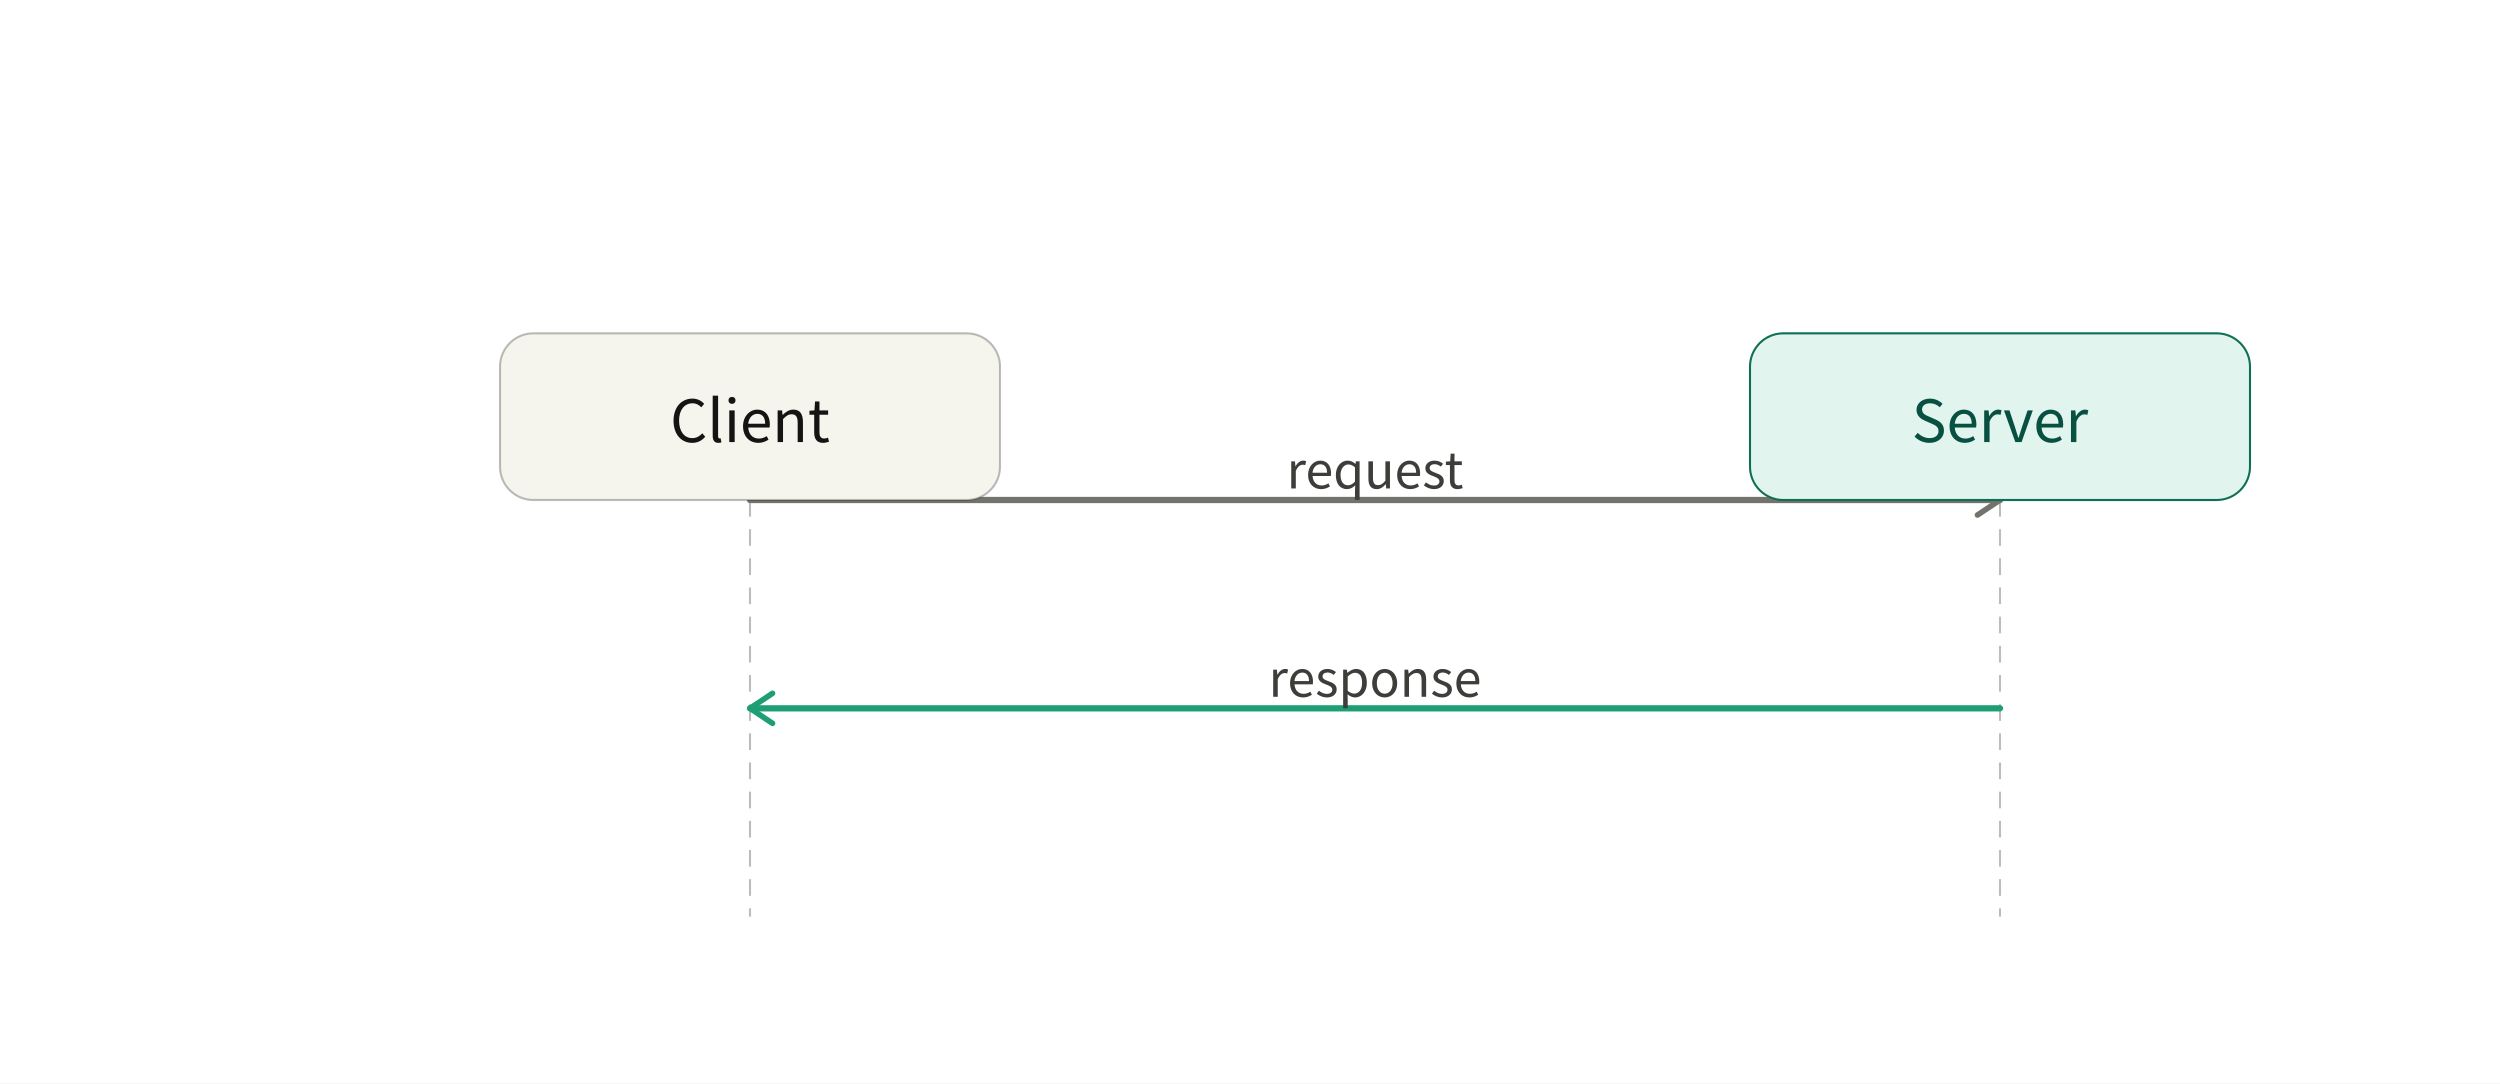
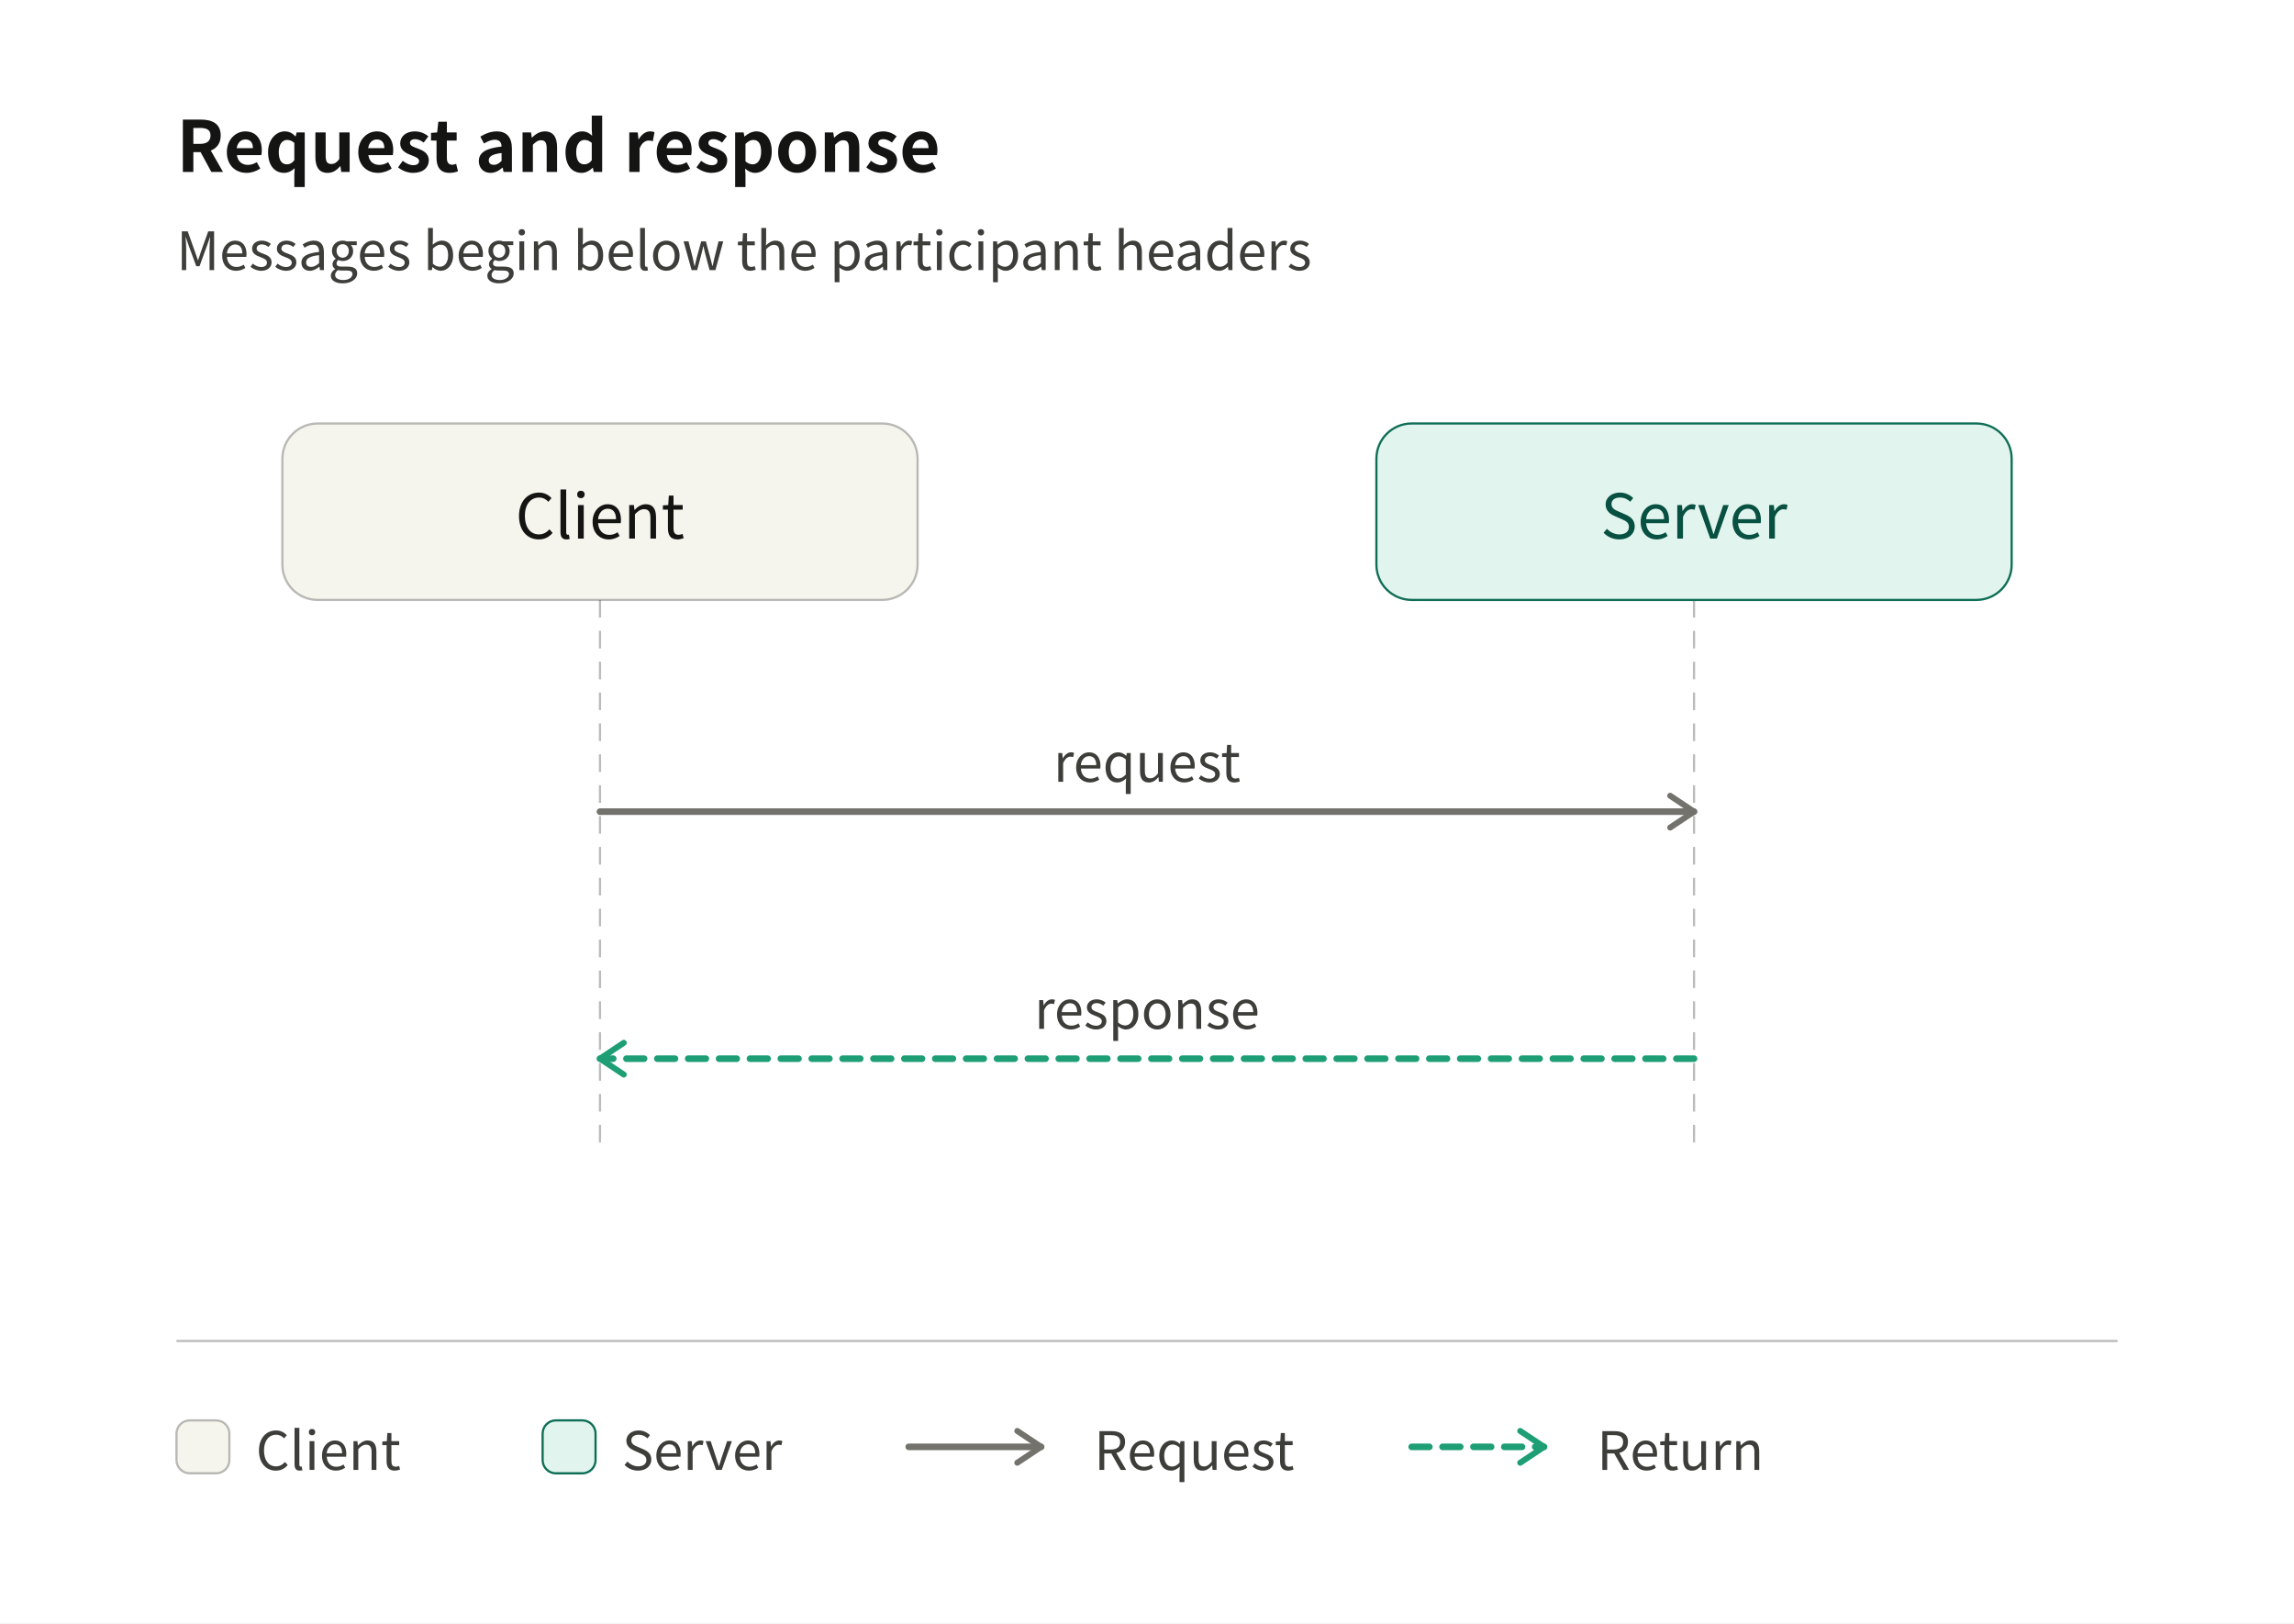
- <svg xmlns="http://www.w3.org/2000/svg" viewBox="0 0 600 260" width="600" height="260" role="img">
+ <svg xmlns="http://www.w3.org/2000/svg" viewBox="0 0 520 368" width="520" height="368" role="img">
  <style>text { font-family: 'Anthropic Sans', -apple-system, BlinkMacSystemFont, 'Segoe UI', 'PingFang SC', 'Microsoft YaHei', 'Hiragino Sans GB', 'Noto Sans CJK SC', sans-serif; }</style>
  <defs>
    <marker id="arrow" viewBox="0 0 10 10" refX="8" refY="5" markerWidth="6" markerHeight="6" orient="auto-start-reverse">
      <path d="M2 1L8 5L2 9" fill="none" stroke="context-stroke" stroke-width="1.5" stroke-linecap="round" stroke-linejoin="round" />
    </marker>
  </defs>
-   <rect width="600" height="260" fill="#FFFFFF" />
-   <line x1="180" y1="120" x2="180" y2="220" stroke="rgba(31,30,29,0.3)" stroke-width="0.5" stroke-dasharray="4 3" />
-   <line x1="480" y1="120" x2="480" y2="220" stroke="rgba(31,30,29,0.3)" stroke-width="0.5" stroke-dasharray="4 3" />
-   <line x1="180" y1="120" x2="480" y2="120" stroke="#73726C" stroke-width="1.5" stroke-linecap="round" marker-end="url(#arrow)" />
-   <line x1="480" y1="170" x2="180" y2="170" stroke="#1D9E75" stroke-width="1.5" stroke-linecap="round" marker-end="url(#arrow)" />
-   <rect x="120" y="80" width="120" height="40" rx="8" fill="#F5F4ED" stroke="rgba(31,30,29,0.3)" stroke-width="0.5" />
-   <rect x="420" y="80" width="120" height="40" rx="8" fill="#E1F5EE" stroke="#0F6E56" stroke-width="0.5" />
-   <text data-role="node-text" x="180" y="100" text-anchor="middle" dominant-baseline="central" font-size="14" font-weight="500" fill="#141413">Client</text>
-   <text data-role="node-text" x="480" y="100" text-anchor="middle" dominant-baseline="central" font-size="14" font-weight="500" fill="#085041">Server</text>
-   <text data-role="arrow-label" x="330" y="112" text-anchor="middle" dominant-baseline="central" font-size="12" fill="#3D3D3A">request</text>
-   <text data-role="arrow-label" x="330" y="162" text-anchor="middle" dominant-baseline="central" font-size="12" fill="#3D3D3A">response</text>
+   <rect width="520" height="368" fill="#FFFFFF" />
+   <line x1="136" y1="136" x2="136" y2="260" stroke="rgba(31,30,29,0.3)" stroke-width="0.5" stroke-dasharray="4 3" />
+   <line x1="384" y1="136" x2="384" y2="260" stroke="rgba(31,30,29,0.3)" stroke-width="0.5" stroke-dasharray="4 3" />
+   <line x1="136" y1="184" x2="384" y2="184" stroke="#73726C" stroke-width="1.5" stroke-linecap="round" marker-end="url(#arrow)" />
+   <line x1="384" y1="240" x2="136" y2="240" stroke="#1D9E75" stroke-width="1.5" stroke-linecap="round" stroke-dasharray="4 3" marker-end="url(#arrow)" />
+   <rect x="64" y="96" width="144" height="40" rx="8" fill="#F5F4ED" stroke="rgba(31,30,29,0.3)" stroke-width="0.5" />
+   <rect x="312" y="96" width="144" height="40" rx="8" fill="#E1F5EE" stroke="#0F6E56" stroke-width="0.5" />
+   <text data-role="node-text" x="136" y="116" text-anchor="middle" dominant-baseline="central" font-size="14" font-weight="500" fill="#141413">Client</text>
+   <text data-role="node-text" x="384" y="116" text-anchor="middle" dominant-baseline="central" font-size="14" font-weight="500" fill="#085041">Server</text>
+   <text data-role="diagram-title" x="40" y="32" text-anchor="start" dominant-baseline="central" font-size="16" font-weight="600" fill="#141413">Request and response</text>
+   <text data-role="caption" x="40" y="56" text-anchor="start" dominant-baseline="central" font-size="12" font-weight="400" fill="#3D3D3A">Messages begin below the participant headers</text>
+   <text data-role="arrow-label" x="260" y="172" text-anchor="middle" dominant-baseline="central" font-size="12" fill="#3D3D3A">request</text>
+   <text data-role="arrow-label" x="260" y="228" text-anchor="middle" dominant-baseline="central" font-size="12" fill="#3D3D3A">response</text>
+   <line x1="40" y1="304" x2="480" y2="304" stroke="rgba(31,30,29,0.3)" stroke-width="0.5" />
+   <rect x="40" y="322" width="12" height="12" rx="3" fill="#F5F4ED" stroke="rgba(31,30,29,0.3)" stroke-width="0.5" />
+   <text data-role="legend-label" x="58" y="328" text-anchor="start" dominant-baseline="central" font-size="12" font-weight="400" fill="#3D3D3A">Client</text>
+   <rect x="123" y="322" width="12" height="12" rx="3" fill="#E1F5EE" stroke="#0F6E56" stroke-width="0.5" />
+   <text data-role="legend-label" x="141" y="328" text-anchor="start" dominant-baseline="central" font-size="12" font-weight="400" fill="#3D3D3A">Server</text>
+   <line x1="206" y1="328" x2="236" y2="328" stroke="#73726C" stroke-width="1.5" stroke-linecap="round" marker-end="url(#arrow)" />
+   <text data-role="legend-label" x="248" y="328" text-anchor="start" dominant-baseline="central" font-size="12" font-weight="400" fill="#3D3D3A">Request</text>
+   <line x1="320" y1="328" x2="350" y2="328" stroke="#1D9E75" stroke-width="1.5" stroke-linecap="round" stroke-dasharray="4 3" marker-end="url(#arrow)" />
+   <text data-role="legend-label" x="362" y="328" text-anchor="start" dominant-baseline="central" font-size="12" font-weight="400" fill="#3D3D3A">Return</text>
</svg>
